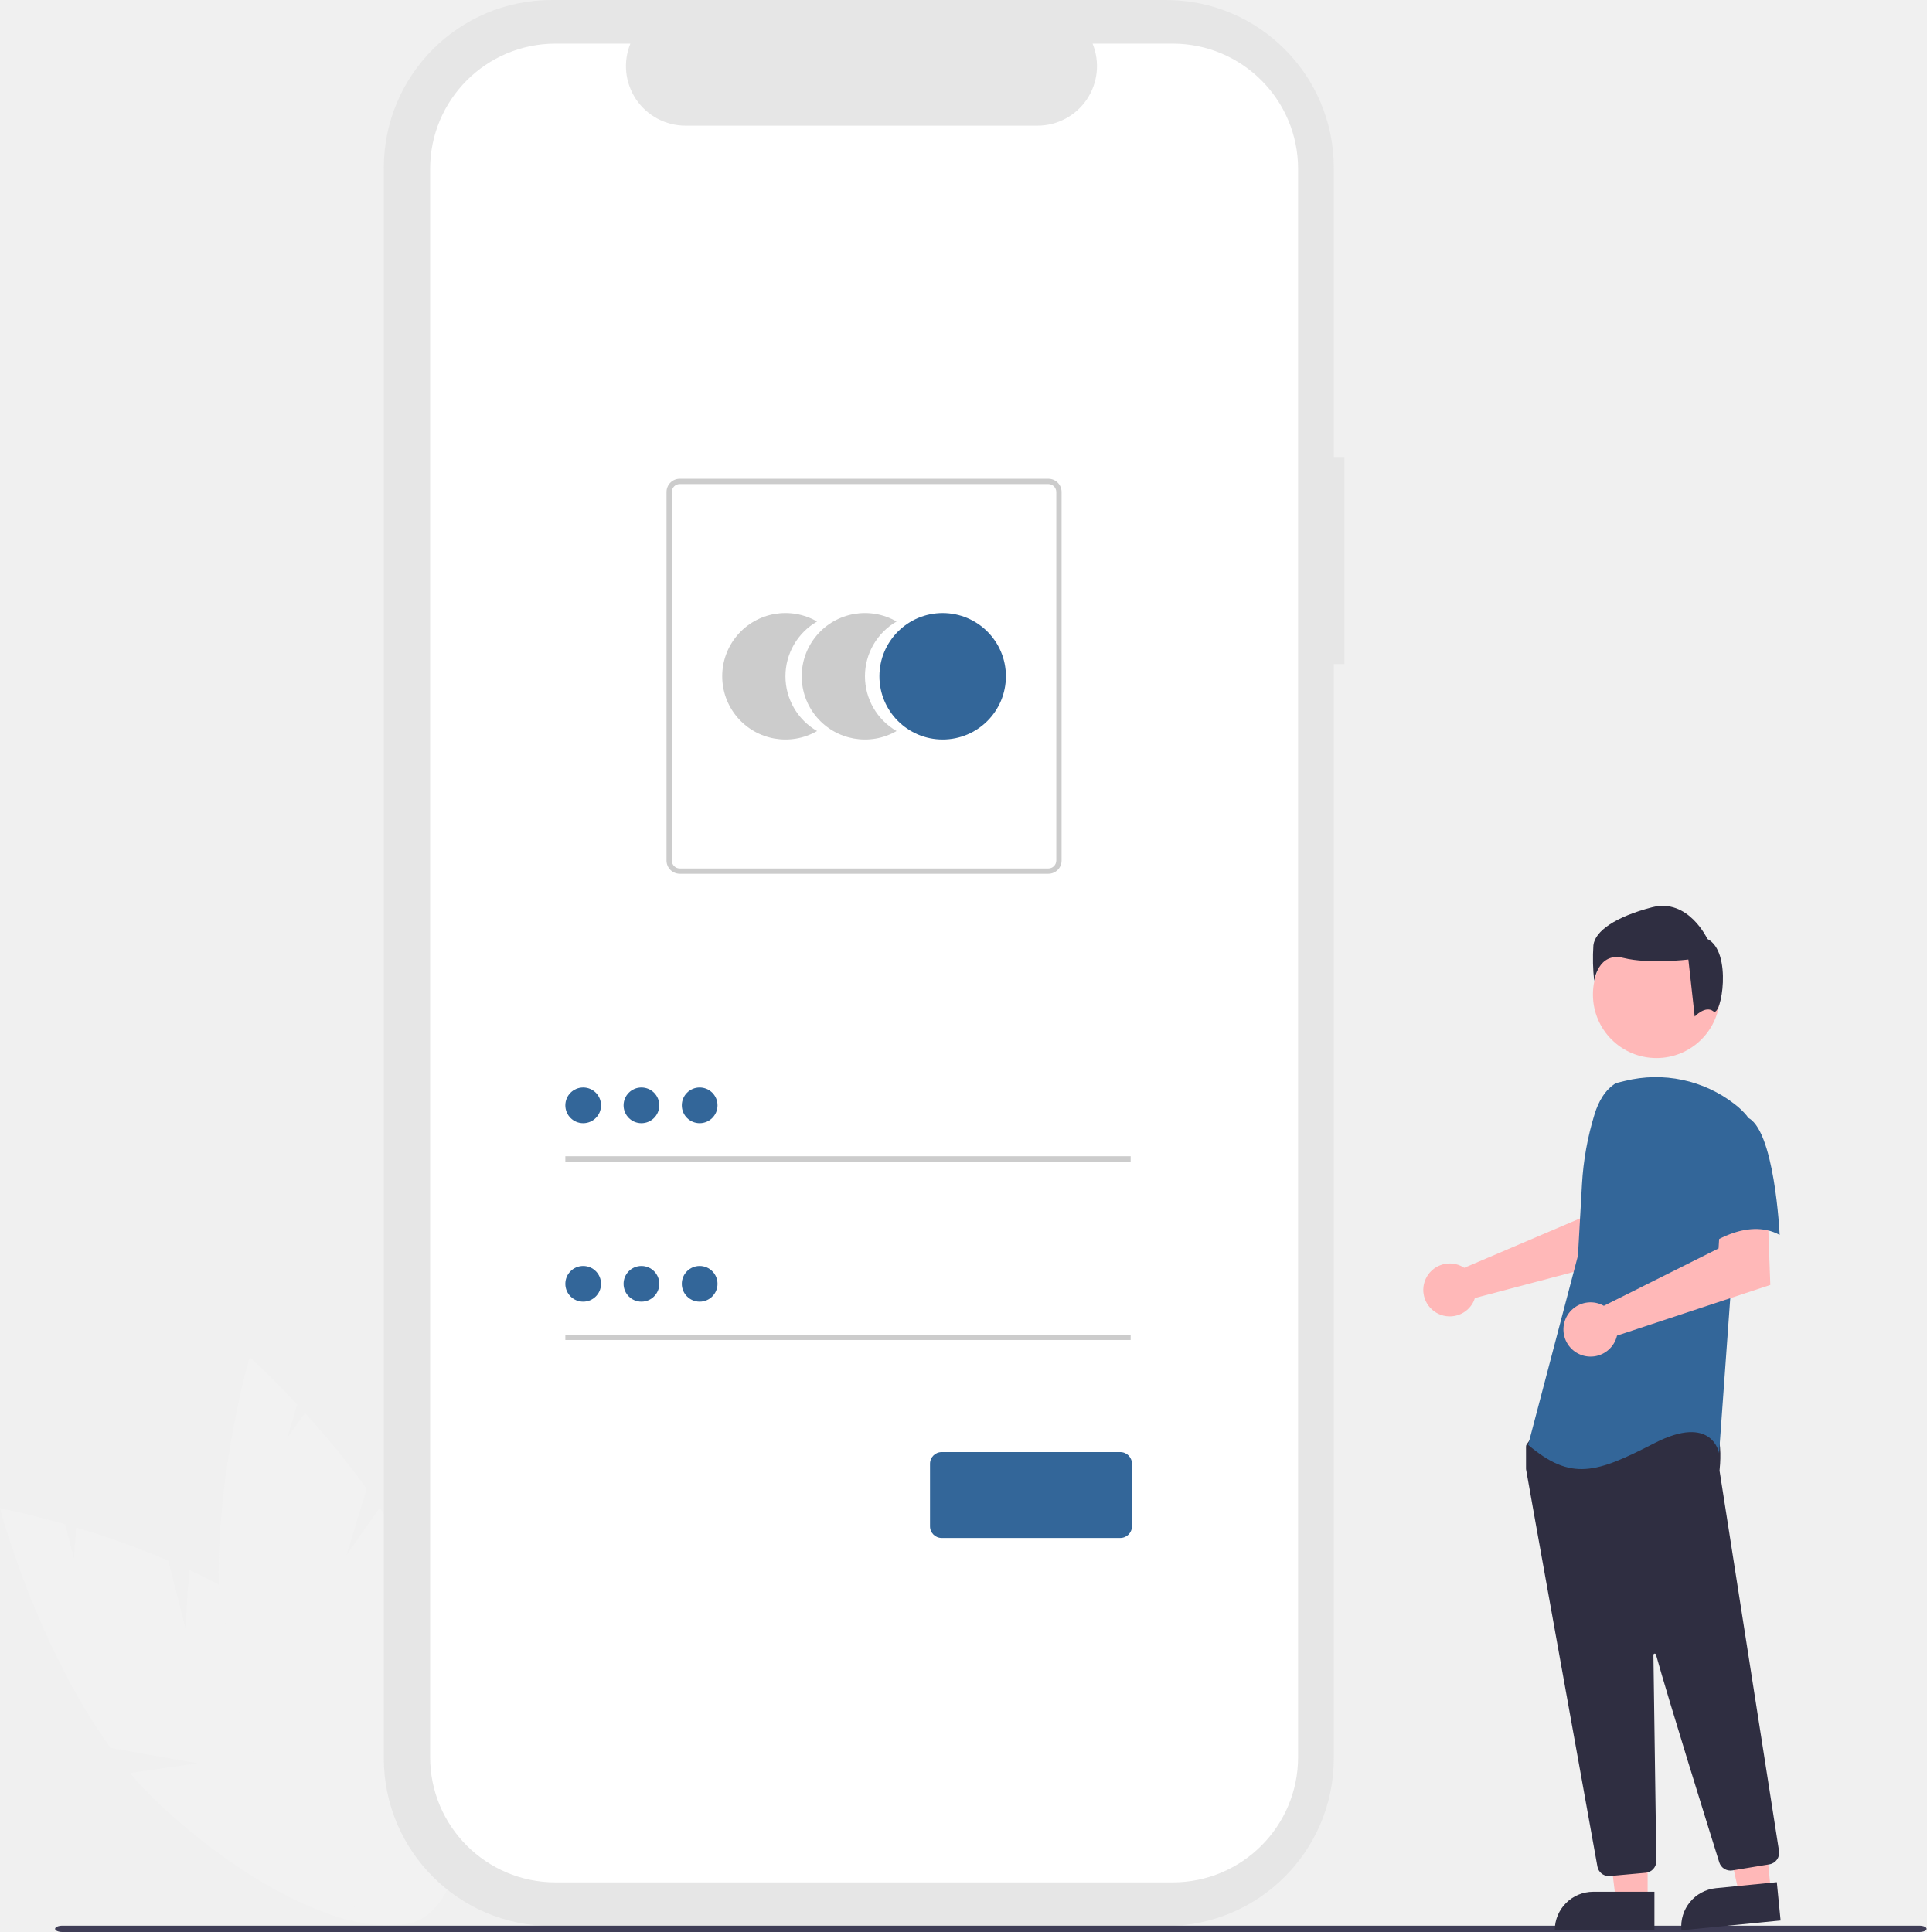
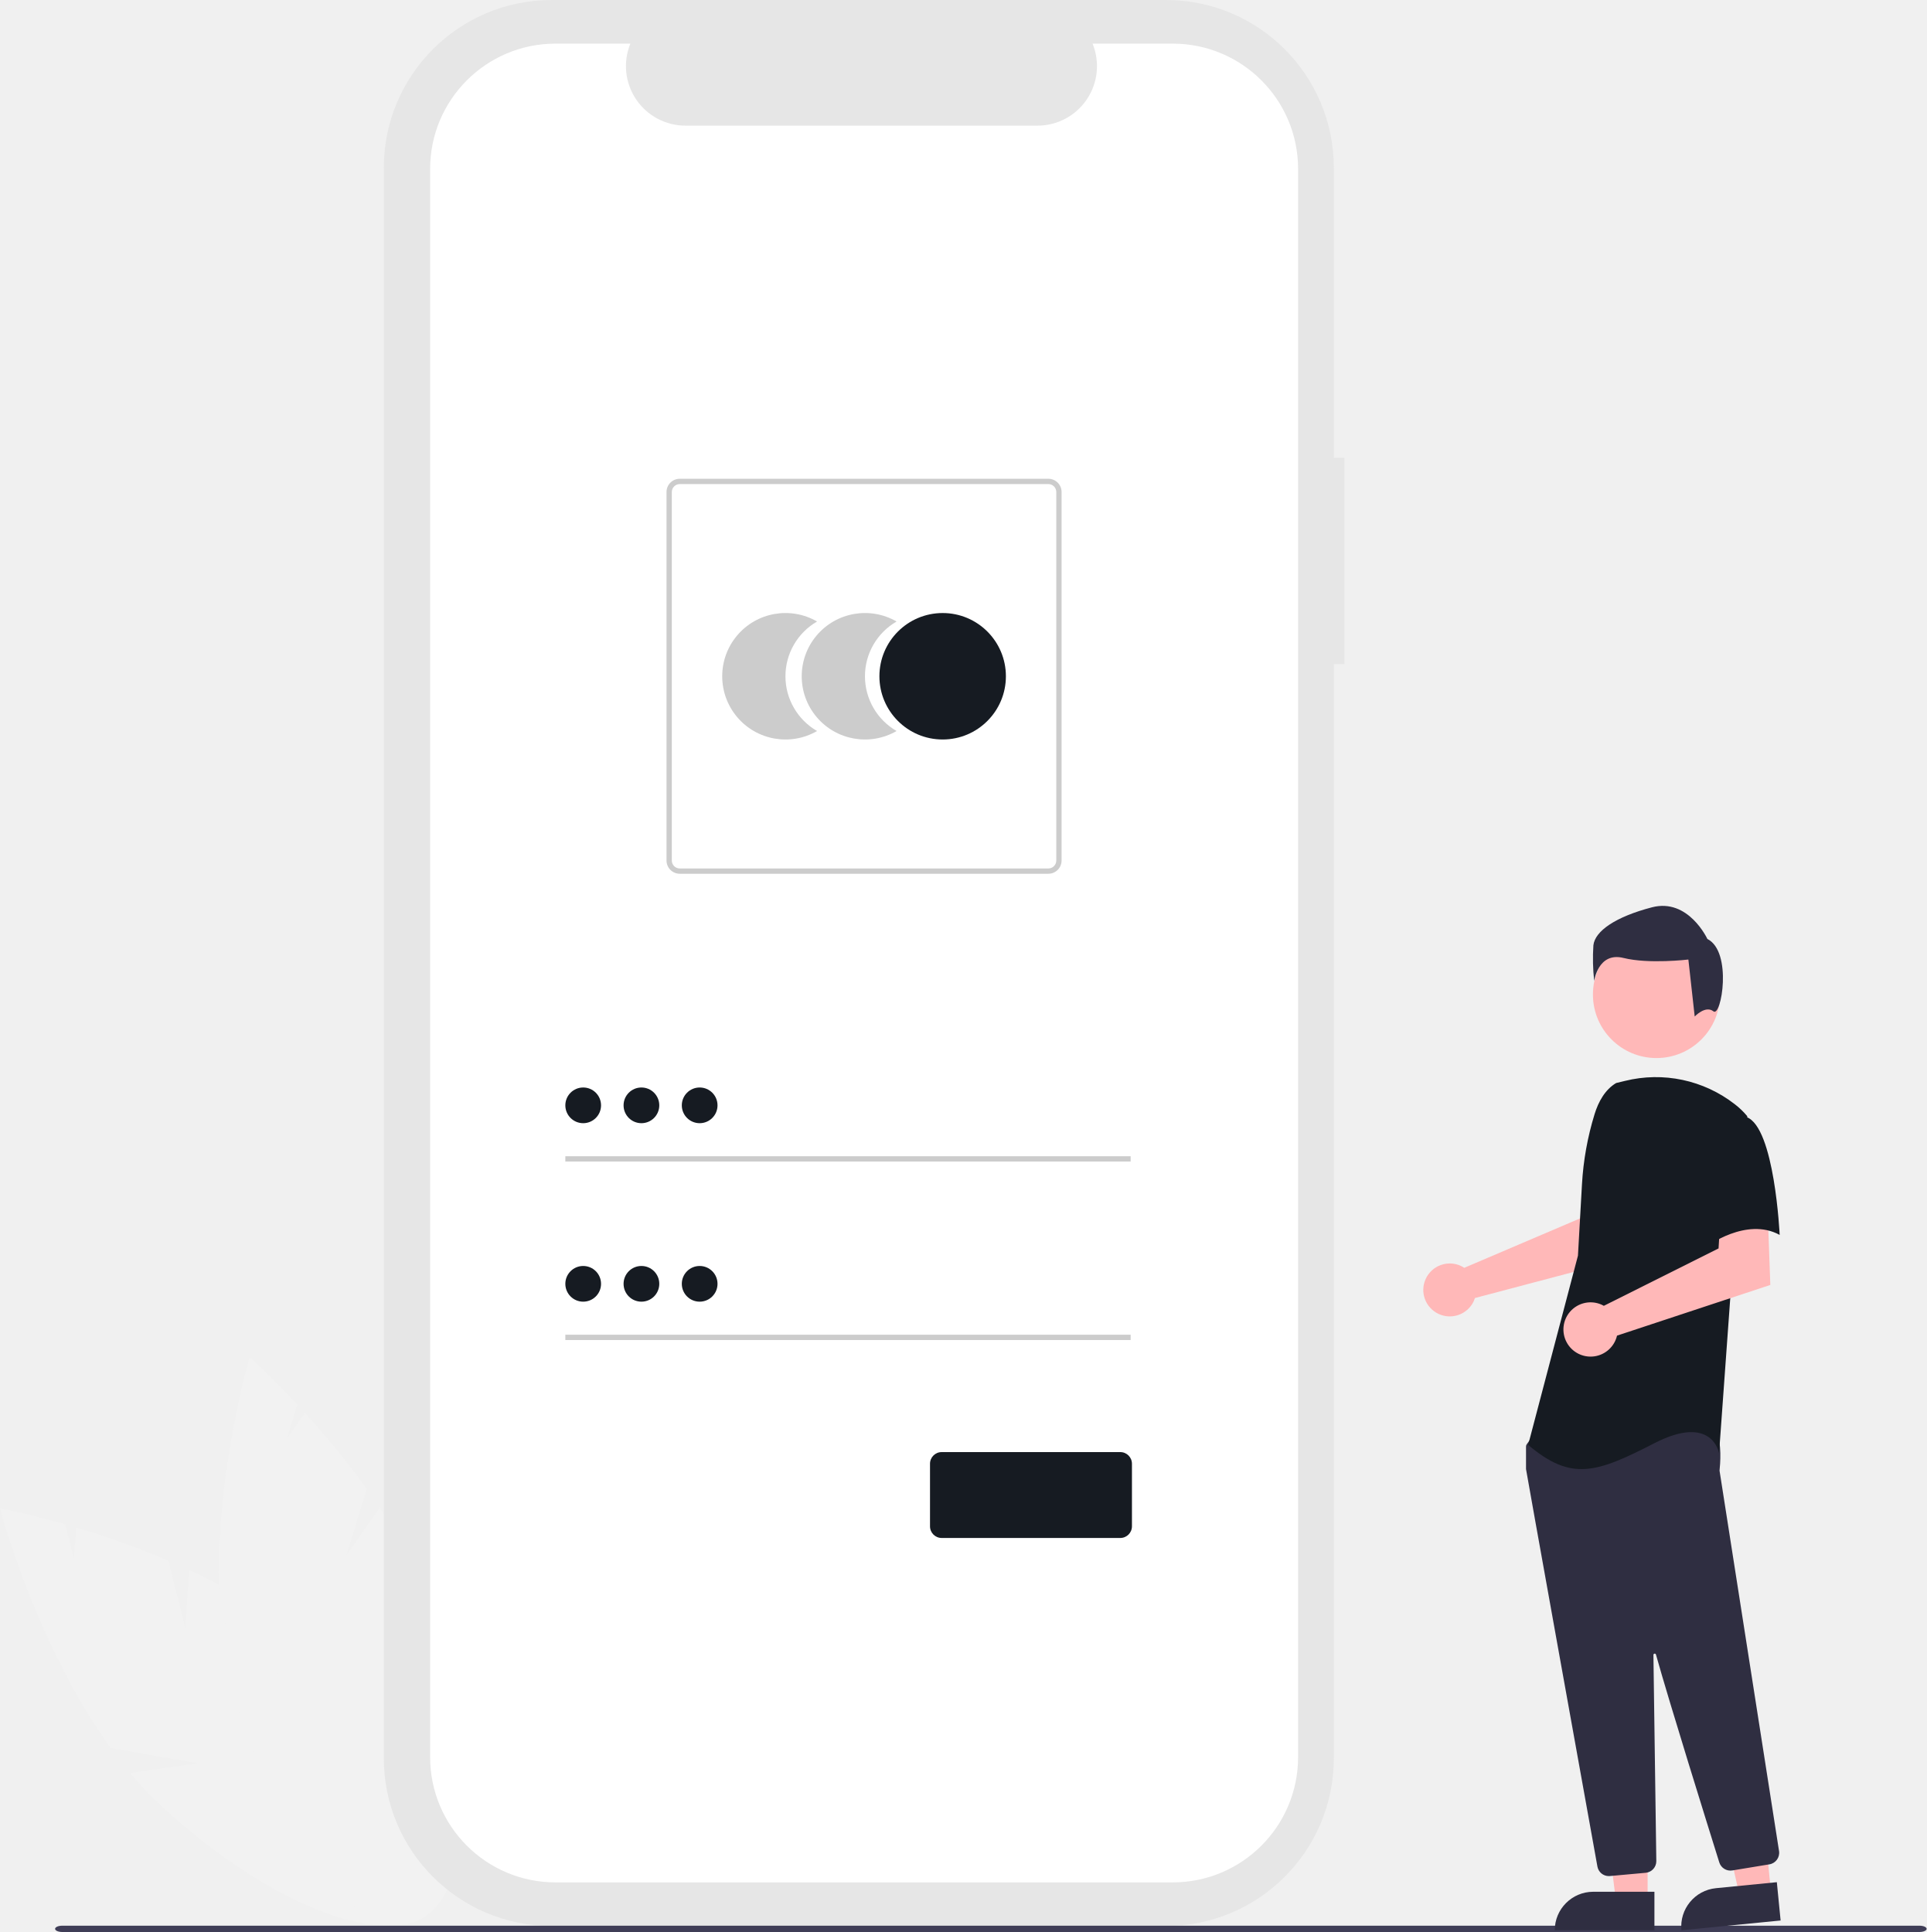
<svg xmlns="http://www.w3.org/2000/svg" data-name="Layer 1" width="744.848" height="747.077" viewBox="0 0 744.848 747.077">
-   <path id="fa3b9e12-7275-481e-bee9-64fd9595a50d-473" data-name="Path 1" d="M299.205,705.809l-6.56-25.872a335.967,335.967,0,0,0-35.643-12.788l-.828,12.024-3.358-13.247c-15.021-4.294-25.24-6.183-25.24-6.183s13.8,52.489,42.754,92.617l33.734,5.926-26.207,3.779a135.926,135.926,0,0,0,11.719,12.422c42.115,39.092,89.024,57.028,104.773,40.06s-5.625-62.412-47.74-101.5c-13.056-12.119-29.457-21.844-45.875-29.5Z" transform="translate(-227.576 -76.46149)" fill="#f2f2f2" />
-   <path id="bde08021-c30f-4979-a9d8-cb90b72b5ca2-474" data-name="Path 2" d="M361.591,677.706l7.758-25.538a335.94,335.94,0,0,0-23.9-29.371l-6.924,9.865,3.972-13.076c-10.641-11.436-18.412-18.335-18.412-18.335s-15.315,52.067-11.275,101.384l25.815,22.51-24.392-10.312a135.919,135.919,0,0,0,3.614,16.694c15.846,55.234,46.731,94.835,68.983,88.451s27.446-56.335,11.6-111.569c-4.912-17.123-13.926-33.926-24.023-48.965Z" transform="translate(-227.576 -76.46149)" fill="#f2f2f2" />
-   <path id="b3ac2088-de9b-4f7f-bc99-0ed9705c1a9d-475" data-name="Path 22" d="M747.327,253.445h-4.092v-112.1a64.883,64.883,0,0,0-64.883-64.883H440.845a64.883,64.883,0,0,0-64.883,64.883v615a64.883,64.883,0,0,0,64.883,64.883H678.352a64.883,64.883,0,0,0,64.882-64.883v-423.105h4.092Z" transform="translate(-227.576 -76.46149)" fill="#e6e6e6" />
-   <path id="b2715b96-3117-487c-acc0-20904544b5b7-476" data-name="Path 23" d="M680.97,93.335h-31a23.02,23.02,0,0,1-21.316,31.714H492.589a23.02,23.02,0,0,1-21.314-31.714H442.319a48.454,48.454,0,0,0-48.454,48.454v614.107a48.454,48.454,0,0,0,48.454,48.454H680.97a48.454,48.454,0,0,0,48.454-48.454h0V141.788a48.454,48.454,0,0,0-48.454-48.453Z" transform="translate(-227.576 -76.46149)" fill="#fff" />
-   <path id="b06d66ec-6c84-45dd-8c27-1263a6253192-477" data-name="Path 6" d="M531.234,337.965a24.437,24.437,0,0,1,12.23-21.174,24.45,24.45,0,1,0,0,42.345A24.434,24.434,0,0,1,531.234,337.965Z" transform="translate(-227.576 -76.46149)" fill="#ccc" />
-   <path id="e73810fe-4cf4-40cc-8c7c-ca544ce30bd4-478" data-name="Path 7" d="M561.971,337.965a24.436,24.436,0,0,1,12.23-21.174,24.45,24.45,0,1,0,0,42.345A24.434,24.434,0,0,1,561.971,337.965Z" transform="translate(-227.576 -76.46149)" fill="#ccc" />
-   <circle id="a4813fcf-056e-4514-bb8b-e6506f49341f" data-name="Ellipse 1" cx="364.434" cy="261.502" r="24.45" fill="#336699" />
-   <path id="bbe451c3-febc-41ba-8083-4c8307a2e73e-479" data-name="Path 8" d="M632.872,414.33h-142.5a5.123,5.123,0,0,1-5.117-5.117v-142.5a5.123,5.123,0,0,1,5.117-5.117h142.5a5.123,5.123,0,0,1,5.117,5.117v142.5A5.123,5.123,0,0,1,632.872,414.33Zm-142.5-150.686a3.073,3.073,0,0,0-3.07,3.07v142.5a3.073,3.073,0,0,0,3.07,3.07h142.5a3.073,3.073,0,0,0,3.07-3.07v-142.5a3.073,3.073,0,0,0-3.07-3.07Z" transform="translate(-227.576 -76.46149)" fill="#ccc" />
+   <path id="fa3b9e12-7275-481e-bee9-64fd9595a50d-103" data-name="Path 1" d="M299.205,705.809l-6.56-25.872a335.967,335.967,0,0,0-35.643-12.788l-.828,12.024-3.358-13.247c-15.021-4.294-25.24-6.183-25.24-6.183s13.8,52.489,42.754,92.617l33.734,5.926-26.207,3.779a135.926,135.926,0,0,0,11.719,12.422c42.115,39.092,89.024,57.028,104.773,40.06s-5.625-62.412-47.74-101.5c-13.056-12.119-29.457-21.844-45.875-29.5Z" transform="translate(-227.576 -76.46149)" fill="#f2f2f2" />
+   <path id="bde08021-c30f-4979-a9d8-cb90b72b5ca2-104" data-name="Path 2" d="M361.591,677.706l7.758-25.538a335.94,335.94,0,0,0-23.9-29.371l-6.924,9.865,3.972-13.076c-10.641-11.436-18.412-18.335-18.412-18.335s-15.315,52.067-11.275,101.384l25.815,22.51-24.392-10.312a135.919,135.919,0,0,0,3.614,16.694c15.846,55.234,46.731,94.835,68.983,88.451s27.446-56.335,11.6-111.569c-4.912-17.123-13.926-33.926-24.023-48.965Z" transform="translate(-227.576 -76.46149)" fill="#f2f2f2" />
+   <path id="b3ac2088-de9b-4f7f-bc99-0ed9705c1a9d-105" data-name="Path 22" d="M747.327,253.445h-4.092v-112.1a64.883,64.883,0,0,0-64.883-64.883H440.845a64.883,64.883,0,0,0-64.883,64.883v615a64.883,64.883,0,0,0,64.883,64.883H678.352a64.883,64.883,0,0,0,64.882-64.883v-423.105h4.092Z" transform="translate(-227.576 -76.46149)" fill="#e6e6e6" />
+   <path id="b2715b96-3117-487c-acc0-20904544b5b7-106" data-name="Path 23" d="M680.97,93.335h-31a23.02,23.02,0,0,1-21.316,31.714H492.589a23.02,23.02,0,0,1-21.314-31.714H442.319a48.454,48.454,0,0,0-48.454,48.454v614.107a48.454,48.454,0,0,0,48.454,48.454H680.97a48.454,48.454,0,0,0,48.454-48.454h0V141.788a48.454,48.454,0,0,0-48.454-48.453Z" transform="translate(-227.576 -76.46149)" fill="#fff" />
+   <path id="b06d66ec-6c84-45dd-8c27-1263a6253192-107" data-name="Path 6" d="M531.234,337.965a24.437,24.437,0,0,1,12.23-21.174,24.45,24.45,0,1,0,0,42.345A24.434,24.434,0,0,1,531.234,337.965Z" transform="translate(-227.576 -76.46149)" fill="#ccc" />
+   <path id="e73810fe-4cf4-40cc-8c7c-ca544ce30bd4-108" data-name="Path 7" d="M561.971,337.965a24.436,24.436,0,0,1,12.23-21.174,24.45,24.45,0,1,0,0,42.345A24.434,24.434,0,0,1,561.971,337.965Z" transform="translate(-227.576 -76.46149)" fill="#ccc" />
+   <circle id="a4813fcf-056e-4514-bb8b-e6506f49341f" data-name="Ellipse 1" cx="364.434" cy="261.502" r="24.45" fill="#161b22" />
+   <path id="bbe451c3-febc-41ba-8083-4c8307a2e73e-109" data-name="Path 8" d="M632.872,414.33h-142.5a5.123,5.123,0,0,1-5.117-5.117v-142.5a5.123,5.123,0,0,1,5.117-5.117h142.5a5.123,5.123,0,0,1,5.117,5.117v142.5A5.123,5.123,0,0,1,632.872,414.33Zm-142.5-150.686a3.073,3.073,0,0,0-3.07,3.07v142.5a3.073,3.073,0,0,0,3.07,3.07h142.5a3.073,3.073,0,0,0,3.07-3.07v-142.5a3.073,3.073,0,0,0-3.07-3.07Z" transform="translate(-227.576 -76.46149)" fill="#ccc" />
  <rect id="bb28937d-932f-4fdf-befe-f406e51091fe" data-name="Rectangle 1" x="218.562" y="447.102" width="218.552" height="2.047" fill="#ccc" />
-   <circle id="fcef55fc-4968-45b2-93bb-1a1080c85fc7" data-name="Ellipse 2" cx="225.464" cy="427.42" r="6.902" fill="#336699" />
+   <circle id="fcef55fc-4968-45b2-93bb-1a1080c85fc7" data-name="Ellipse 2" cx="225.464" cy="427.42" r="6.902" fill="#161b22" />
  <rect id="ff33d889-4c74-4b91-85ef-b4882cc8fe76" data-name="Rectangle 2" x="218.562" y="516.118" width="218.552" height="2.047" fill="#ccc" />
-   <circle id="e8fa0310-b872-4adf-aedd-0c6eda09f3b8" data-name="Ellipse 3" cx="225.464" cy="496.437" r="6.902" fill="#336699" />
-   <path d="M660.69,671.172H591.622a4.505,4.505,0,0,1-4.5-4.5v-24.208a4.505,4.505,0,0,1,4.5-4.5h69.068a4.505,4.505,0,0,1,4.5,4.5v24.208A4.505,4.505,0,0,1,660.69,671.172Z" transform="translate(-227.576 -76.46149)" fill="#336699" />
-   <circle id="e12ee00d-aa4a-4413-a013-11d20b7f97f7" data-name="Ellipse 7" cx="247.978" cy="427.42" r="6.902" fill="#336699" />
-   <circle id="f58f497e-6949-45c8-be5f-eee2aa0f6586" data-name="Ellipse 8" cx="270.492" cy="427.42" r="6.902" fill="#336699" />
-   <circle id="b4d4939a-c6e6-4f4d-ba6c-e8b05485017d" data-name="Ellipse 9" cx="247.978" cy="496.437" r="6.902" fill="#336699" />
-   <circle id="aff120b1-519b-4e96-ac87-836aa55663de" data-name="Ellipse 10" cx="270.492" cy="496.437" r="6.902" fill="#336699" />
-   <path id="f1094013-1297-477a-ac57-08eac07c4bd5-480" data-name="Path 88" d="M969.642,823.539H251.656c-1.537,0-2.782-.546-2.782-1.218s1.245-1.219,2.782-1.219H969.642c1.536,0,2.782.546,2.782,1.219S971.178,823.539,969.642,823.539Z" transform="translate(-227.576 -76.46149)" fill="#3f3d56" />
+   <circle id="e8fa0310-b872-4adf-aedd-0c6eda09f3b8" data-name="Ellipse 3" cx="225.464" cy="496.437" r="6.902" fill="#161b22" />
+   <path d="M660.69,671.172H591.622a4.505,4.505,0,0,1-4.5-4.5v-24.208a4.505,4.505,0,0,1,4.5-4.5h69.068a4.505,4.505,0,0,1,4.5,4.5v24.208A4.505,4.505,0,0,1,660.69,671.172Z" transform="translate(-227.576 -76.46149)" fill="#161b22" />
+   <circle id="e12ee00d-aa4a-4413-a013-11d20b7f97f7" data-name="Ellipse 7" cx="247.978" cy="427.42" r="6.902" fill="#161b22" />
+   <circle id="f58f497e-6949-45c8-be5f-eee2aa0f6586" data-name="Ellipse 8" cx="270.492" cy="427.42" r="6.902" fill="#161b22" />
+   <circle id="b4d4939a-c6e6-4f4d-ba6c-e8b05485017d" data-name="Ellipse 9" cx="247.978" cy="496.437" r="6.902" fill="#161b22" />
+   <circle id="aff120b1-519b-4e96-ac87-836aa55663de" data-name="Ellipse 10" cx="270.492" cy="496.437" r="6.902" fill="#161b22" />
+   <path id="f1094013-1297-477a-ac57-08eac07c4bd5-110" data-name="Path 88" d="M969.642,823.539H251.656c-1.537,0-2.782-.546-2.782-1.218s1.245-1.219,2.782-1.219H969.642c1.536,0,2.782.546,2.782,1.219S971.178,823.539,969.642,823.539Z" transform="translate(-227.576 -76.46149)" fill="#3f3d56" />
  <path d="M792.253,565.923a10.094,10.094,0,0,1,1.411.787l44.852-19.143,1.601-11.815,17.922-.11-1.059,27.098-59.2,15.656a10.608,10.608,0,0,1-.447,1.208,10.235,10.235,0,1,1-5.079-13.682Z" transform="translate(-227.576 -76.46149)" fill="#ffb8b8" />
  <polygon points="636.98 735.021 624.72 735.021 618.888 687.733 636.982 687.734 636.98 735.021" fill="#ffb8b8" />
  <path d="M615.963,731.518h23.644a0,0,0,0,1,0,0v14.887a0,0,0,0,1,0,0H601.076a0,0,0,0,1,0,0v0A14.887,14.887,0,0,1,615.963,731.518Z" fill="#2f2e41" />
  <polygon points="684.66 731.557 672.459 732.759 662.018 686.271 680.025 684.497 684.66 731.557" fill="#ffb8b8" />
  <path d="M891.686,806.128h23.644a0,0,0,0,1,0,0v14.887a0,0,0,0,1,0,0H876.799a0,0,0,0,1,0,0v0A14.887,14.887,0,0,1,891.686,806.128Z" transform="translate(-303.0087 15.2906) rotate(-5.62529)" fill="#2f2e41" />
  <circle cx="640.393" cy="384.574" r="24.561" fill="#ffb8b8" />
  <path d="M849.556,801.919a4.471,4.471,0,0,1-4.415-3.697c-6.346-35.226-27.088-150.405-27.584-153.596a1.427,1.427,0,0,1-.016-.222v-8.588a1.489,1.489,0,0,1,.279-.872l2.74-3.838a1.478,1.478,0,0,1,1.144-.625c15.622-.732,66.784-2.879,69.256.209h0c2.482,3.104,1.605,12.507,1.404,14.36l.01.193,22.985,146.995a4.512,4.512,0,0,1-3.715,5.135l-14.356,2.365a4.521,4.521,0,0,1-5.025-3.093c-4.44-14.188-19.329-61.918-24.489-80.387a.499.499,0,0,0-.98.139c.258,17.605.881,62.523,1.096,78.037l.023,1.671a4.518,4.518,0,0,1-4.093,4.536l-13.844,1.258C849.836,801.914,849.695,801.919,849.556,801.919Z" transform="translate(-227.576 -76.46149)" fill="#2f2e41" />
-   <path id="ae7af94f-88d7-4204-9f07-e3651de85c05-481" data-name="Path 99" d="M852.381,495.254c-4.286,2.548-6.851,7.23-8.323,11.995a113.681,113.681,0,0,0-4.884,27.159l-1.556,27.6-19.255,73.17c16.689,14.121,26.315,10.912,48.78-.639s25.032,3.851,25.032,3.851l4.492-62.258,6.418-68.032a30.164,30.164,0,0,0-4.861-4.674,49.658,49.658,0,0,0-42.442-8.995Z" transform="translate(-227.576 -76.46149)" fill="#336699" />
+   <path id="ae7af94f-88d7-4204-9f07-e3651de85c05-111" data-name="Path 99" d="M852.381,495.254c-4.286,2.548-6.851,7.23-8.323,11.995a113.681,113.681,0,0,0-4.884,27.159l-1.556,27.6-19.255,73.17c16.689,14.121,26.315,10.912,48.78-.639s25.032,3.851,25.032,3.851l4.492-62.258,6.418-68.032a30.164,30.164,0,0,0-4.861-4.674,49.658,49.658,0,0,0-42.442-8.995Z" transform="translate(-227.576 -76.46149)" fill="#161b22" />
  <path d="M846.127,580.7a10.526,10.526,0,0,1,1.501.704l44.348-22.197.736-12.026,18.294-1.261.98,27.413L852.72,592.932a10.496,10.496,0,1,1-6.593-12.232Z" transform="translate(-227.576 -76.46149)" fill="#ffb8b8" />
-   <path id="a6768b0e-63d0-4b31-8462-9b2e0b00f0fd-482" data-name="Path 101" d="M902.766,508.412c10.912,3.851,12.834,45.574,12.834,45.574-12.837-7.06-28.241,4.493-28.241,4.493s-3.209-10.912-7.06-25.032a24.53,24.53,0,0,1,5.134-23.106S891.854,504.558,902.766,508.412Z" transform="translate(-227.576 -76.46149)" fill="#336699" />
-   <path id="bfd7963f-0cf8-4885-9d3a-2c00bccda2e3-483" data-name="Path 102" d="M889.991,467.531c-3.06-2.448-7.235,2.002-7.235,2.002l-2.448-22.033s-15.301,1.833-25.093-.612-11.323,8.875-11.323,8.875a78.58,78.58,0,0,1-.306-13.771c.612-5.508,8.568-11.017,22.645-14.689S887.652,439.543,887.652,439.543C897.445,444.439,893.051,469.979,889.991,467.531Z" transform="translate(-227.576 -76.46149)" fill="#2f2e41" />
+   <path id="a6768b0e-63d0-4b31-8462-9b2e0b00f0fd-112" data-name="Path 101" d="M902.766,508.412c10.912,3.851,12.834,45.574,12.834,45.574-12.837-7.06-28.241,4.493-28.241,4.493s-3.209-10.912-7.06-25.032a24.53,24.53,0,0,1,5.134-23.106S891.854,504.558,902.766,508.412Z" transform="translate(-227.576 -76.46149)" fill="#161b22" />
+   <path id="bfd7963f-0cf8-4885-9d3a-2c00bccda2e3-113" data-name="Path 102" d="M889.991,467.531c-3.06-2.448-7.235,2.002-7.235,2.002l-2.448-22.033s-15.301,1.833-25.093-.612-11.323,8.875-11.323,8.875a78.58,78.58,0,0,1-.306-13.771c.612-5.508,8.568-11.017,22.645-14.689S887.652,439.543,887.652,439.543C897.445,444.439,893.051,469.979,889.991,467.531Z" transform="translate(-227.576 -76.46149)" fill="#2f2e41" />
</svg>
